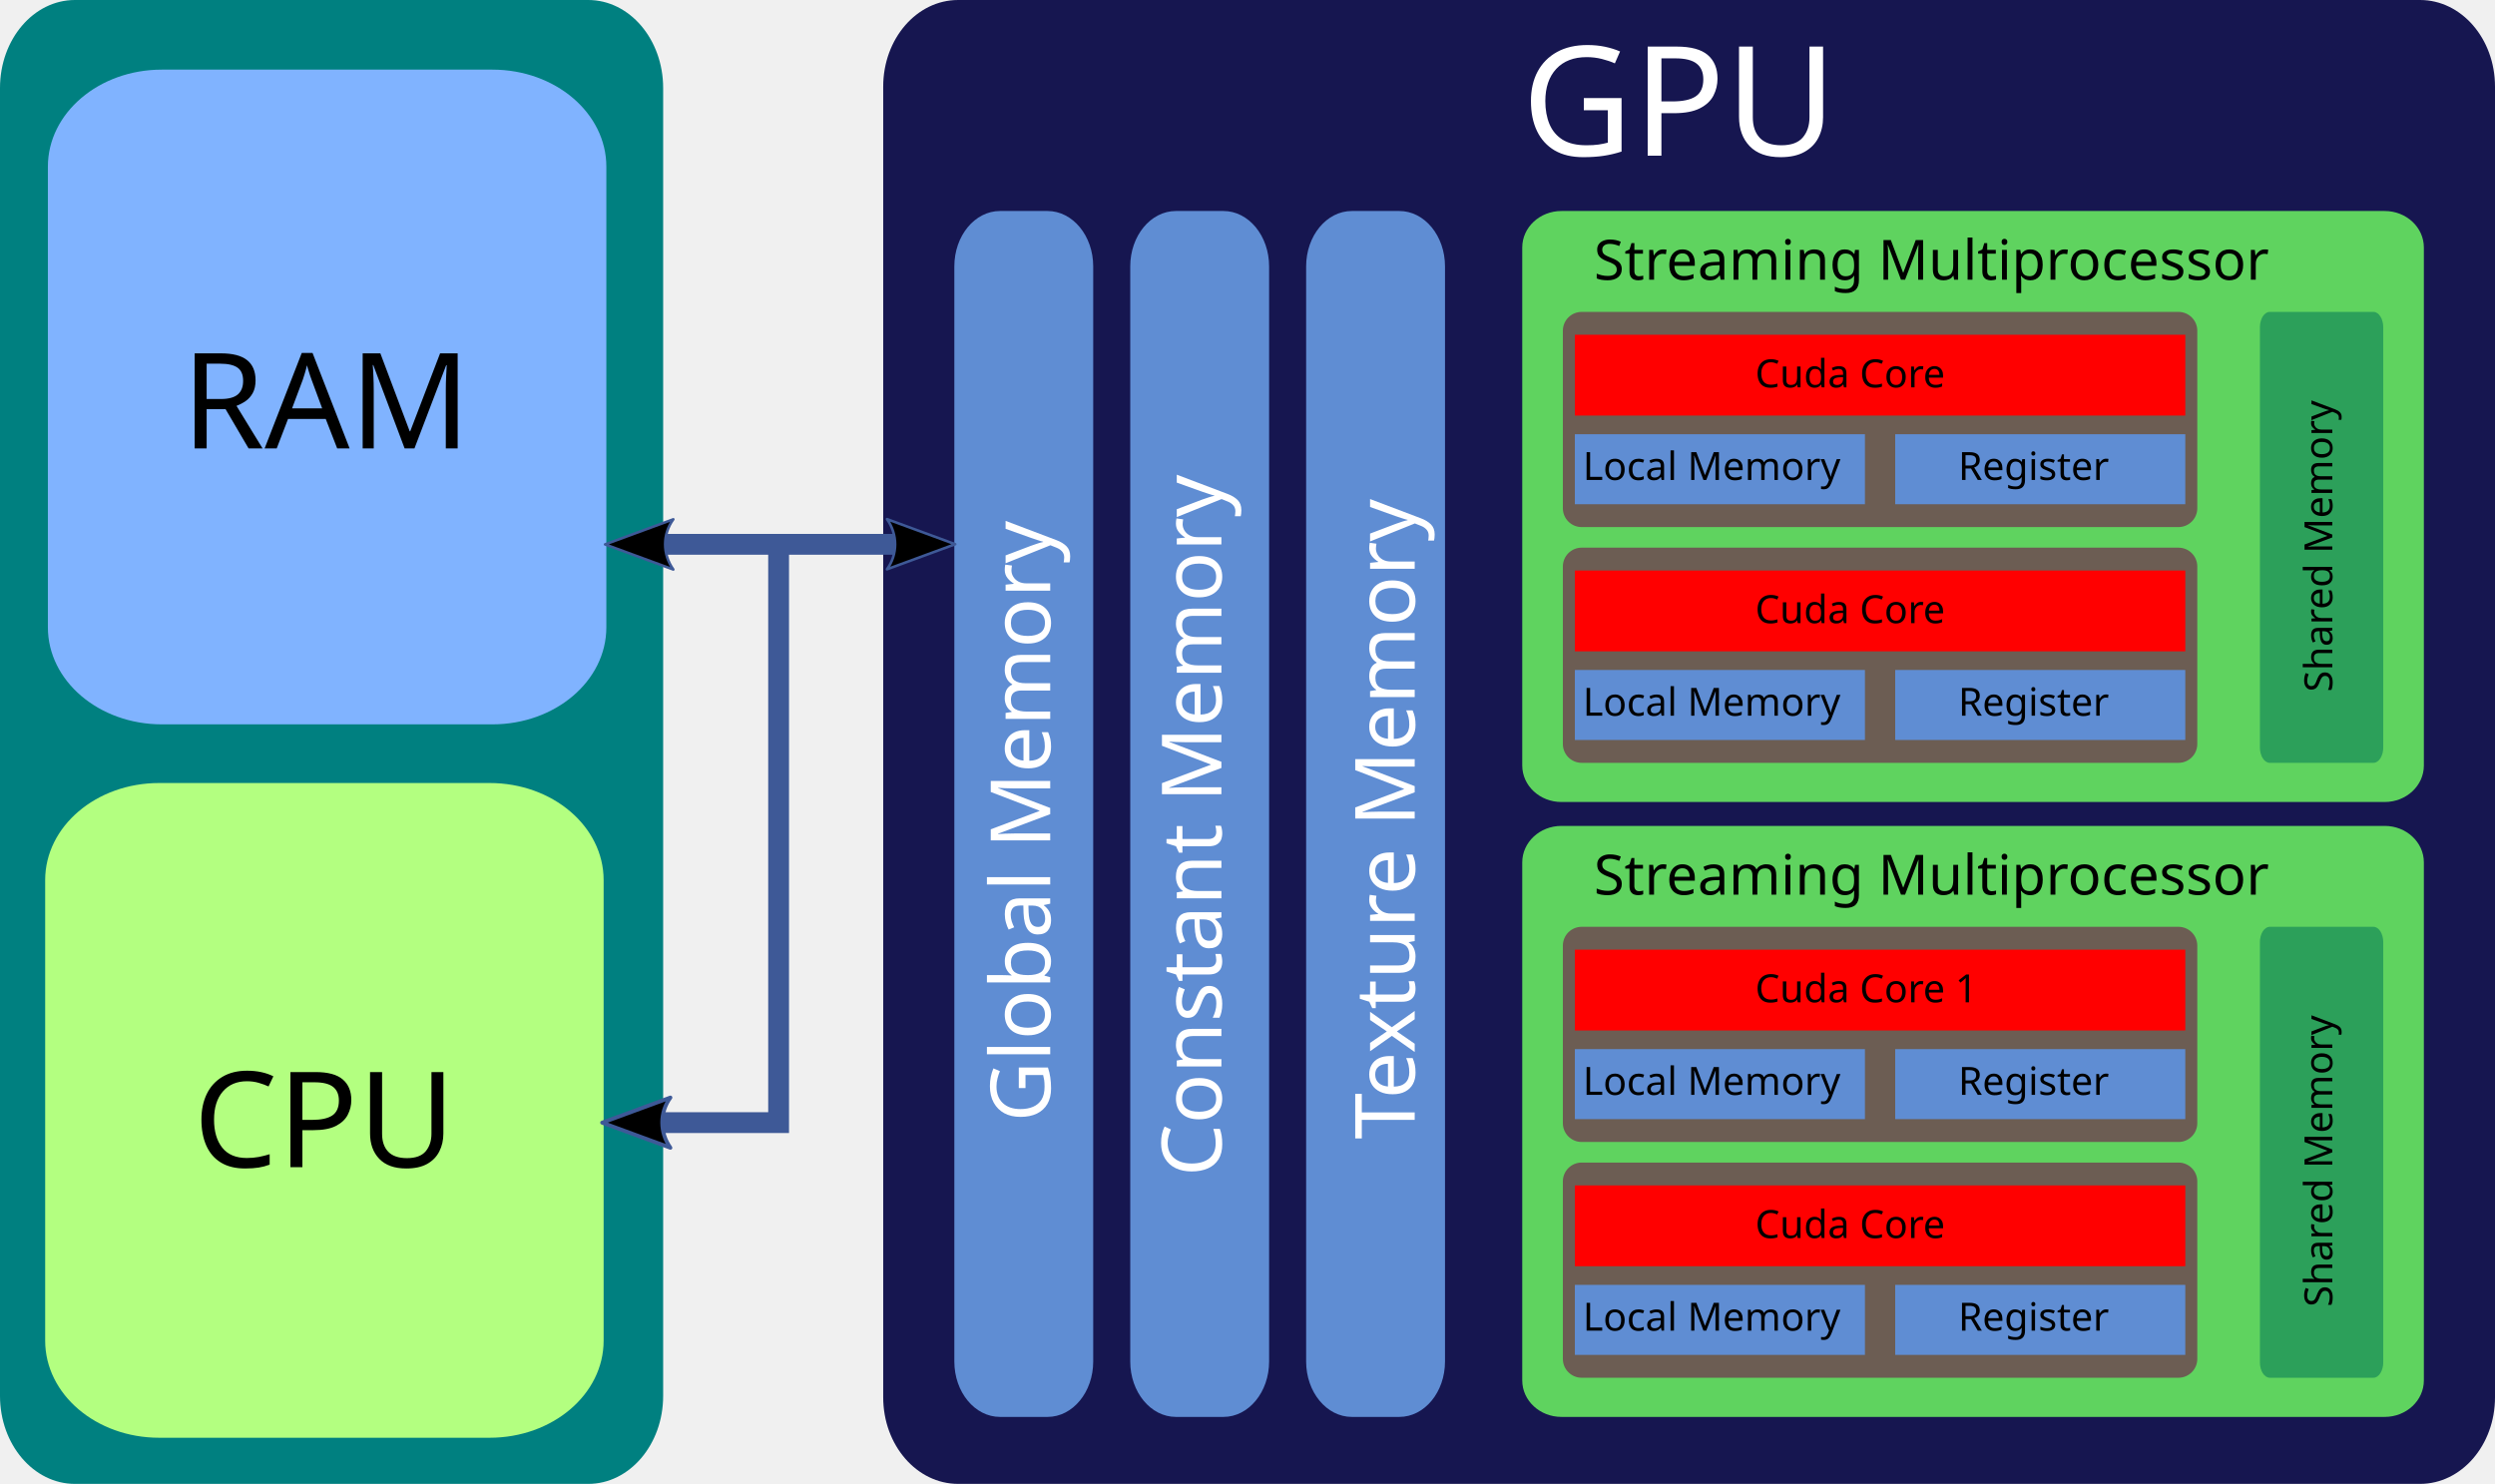
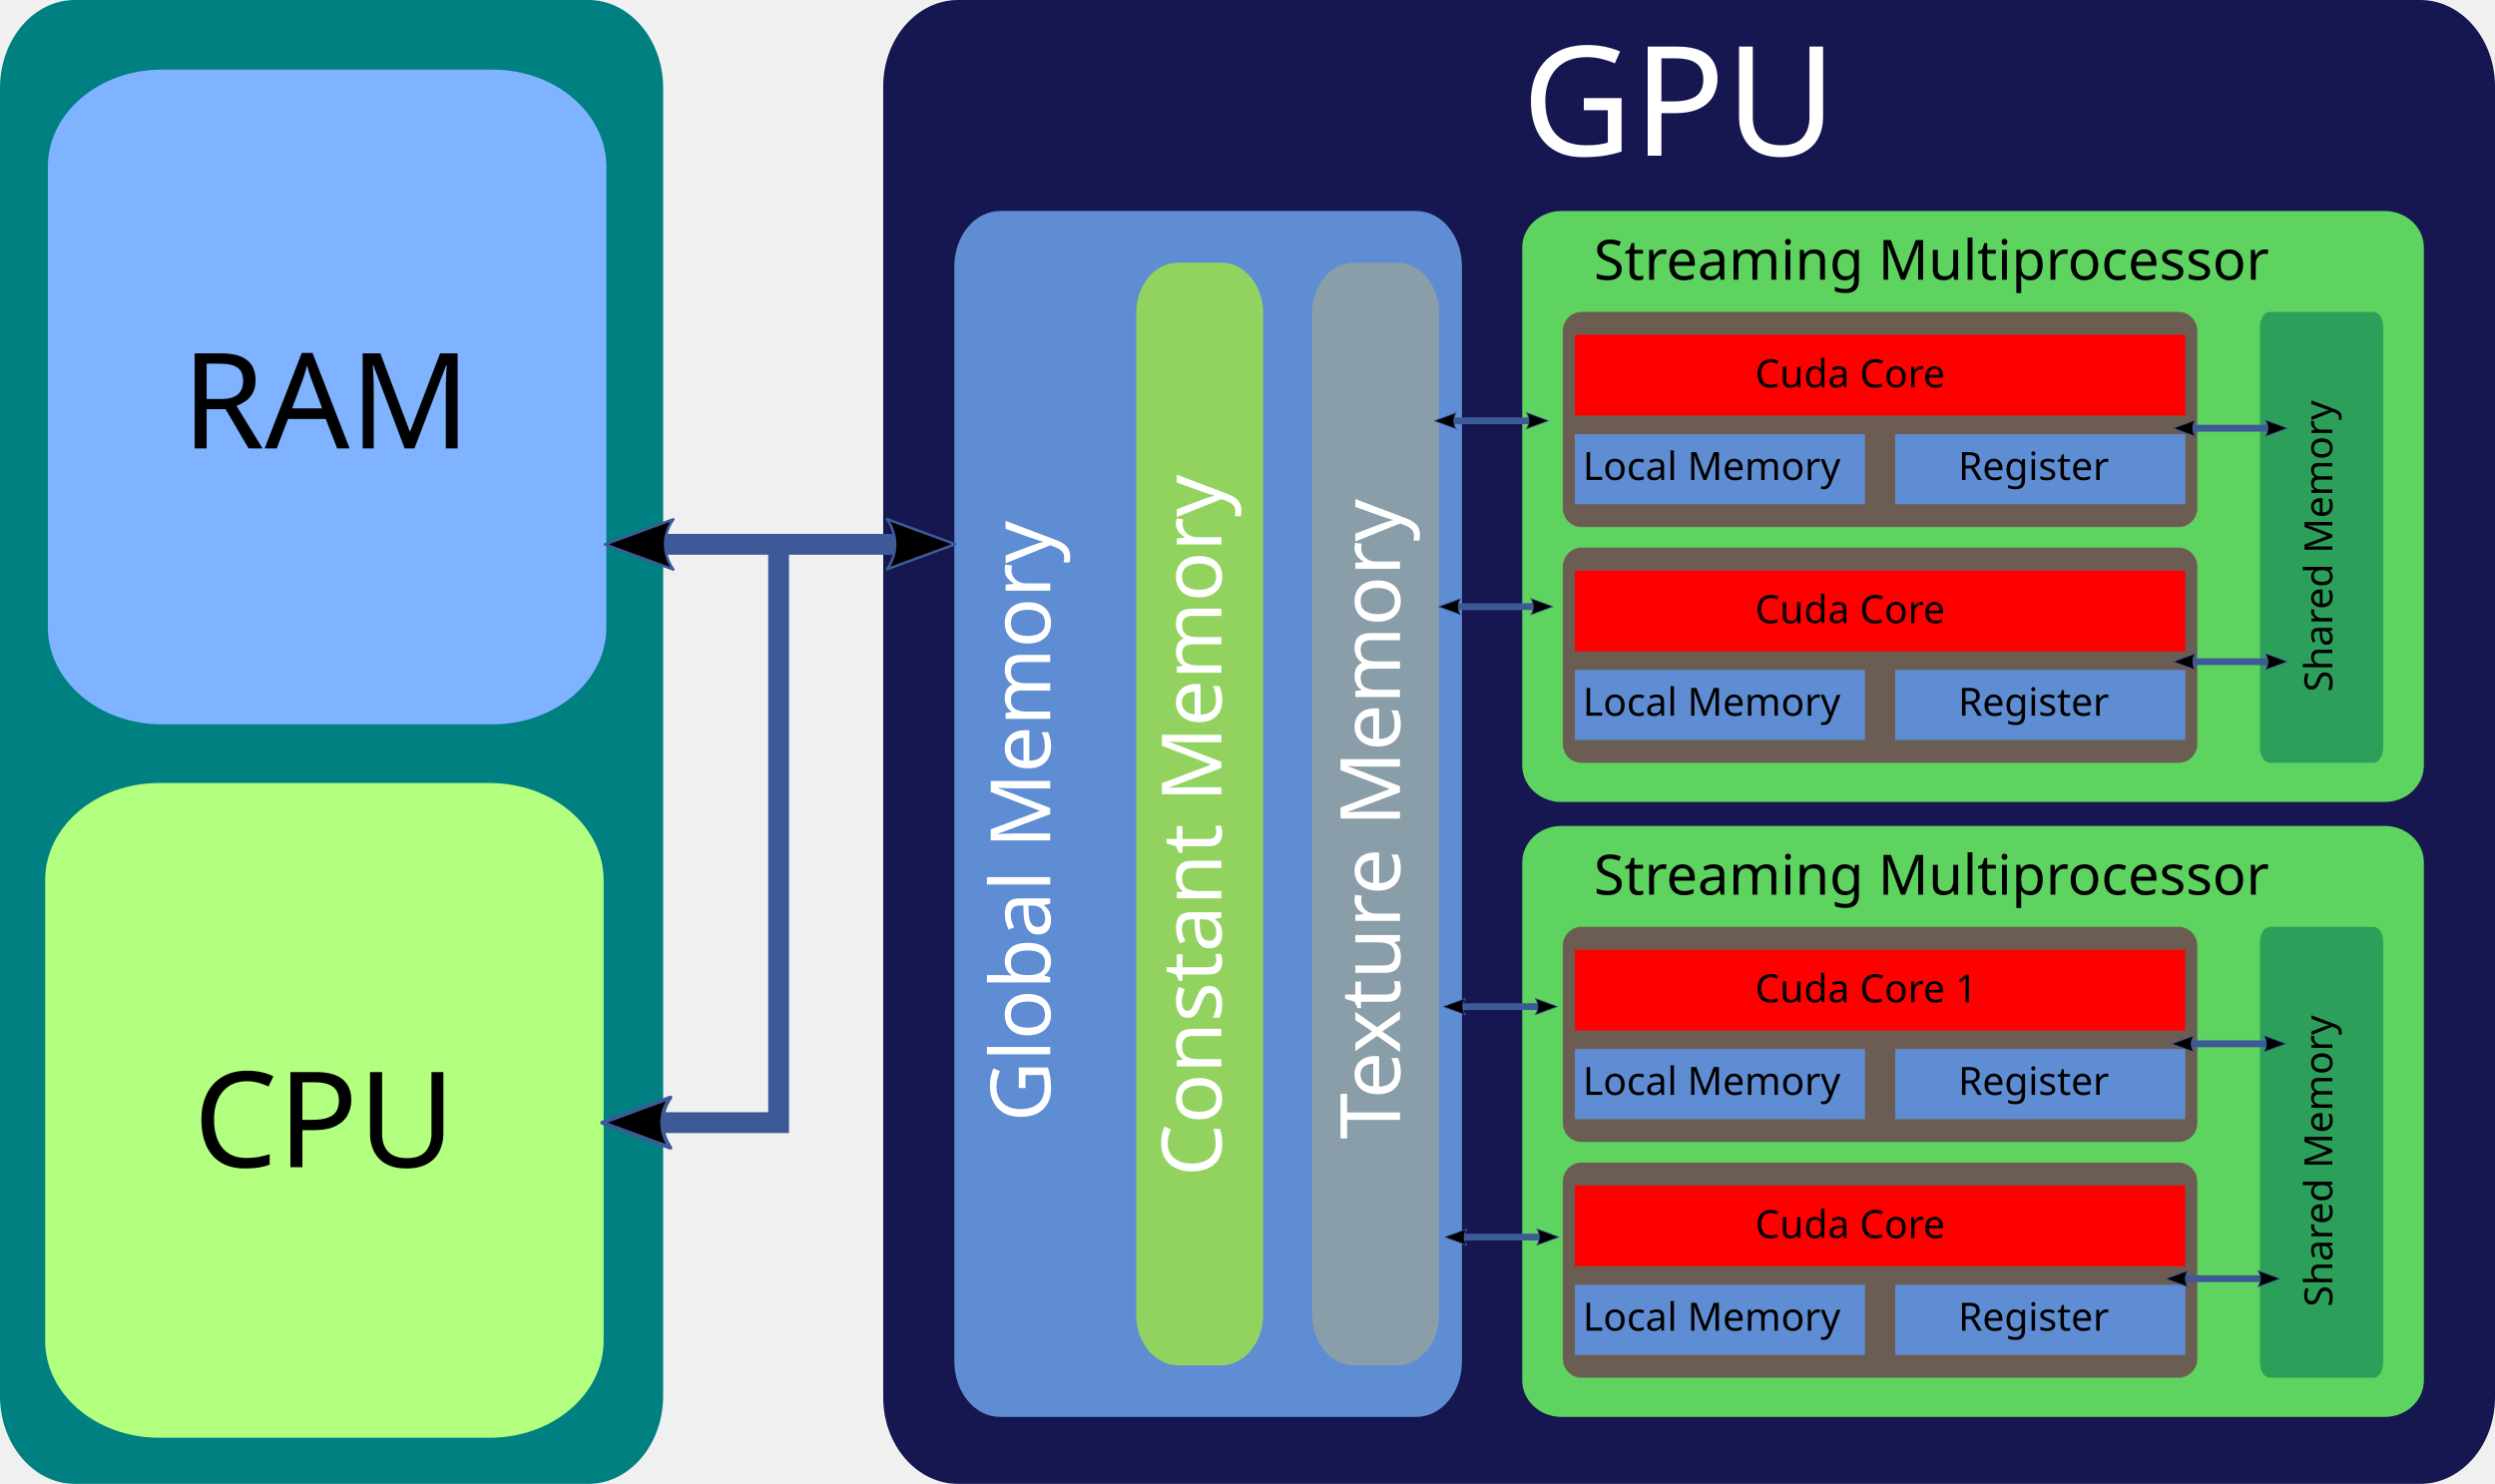
<svg xmlns="http://www.w3.org/2000/svg" width="599.286" height="356.429" id="svg2" version="1.1">
  <defs id="defs4">
    <marker orient="auto" refY="0" refX="0" id="Arrow2Sstart" style="overflow:visible">
      <path id="path3935" style="fill-rule:evenodd;stroke-width:0.625;stroke-linejoin:round" d="M 8.719,4.034 -2.207,0.016 8.719,-4.002 c -1.745,2.372 -1.735,5.617 -6e-7,8.035 z" transform="matrix(0.3,0,0,0.3,-0.69,0)" />
    </marker>
    <marker orient="auto" refY="0" refX="0" id="Arrow2Send" style="overflow:visible">
      <path id="path3938" style="fill-rule:evenodd;stroke-width:0.625;stroke-linejoin:round" d="M 8.719,4.034 -2.207,0.016 8.719,-4.002 c -1.745,2.372 -1.735,5.617 -6e-7,8.035 z" transform="matrix(-0.3,0,0,-0.3,0.69,0)" />
    </marker>
    <marker orient="auto" refY="0" refX="0" id="Arrow1Lend" style="overflow:visible">
      <path id="path3908" d="M 0,0 5,-5 -12.5,0 5,5 0,0 z" style="fill-rule:evenodd;stroke:#000000;stroke-width:1pt" transform="matrix(-0.8,0,0,-0.8,-10,0)" />
    </marker>
  </defs>
  <g id="layer2" transform="translate(-97.85715,-512.005)">
    <text xml:space="preserve" style="font-size:28px;font-style:normal;font-weight:normal;line-height:125%;letter-spacing:0px;word-spacing:0px;fill:#ffffff;fill-opacity:1;stroke:none;font-family:Sans" x="445.714" y="547.362" id="text4523">
      <tspan id="tspan4525" x="445.714" y="547.362" />
    </text>
  </g>
  <g id="layer3" transform="translate(-97.85715,-512.005)" />
  <g id="layer1" transform="translate(-97.85715,-512.005)">
    <g id="g3185" transform="translate(0,-1.071426)">
      <rect ry="20.797" rx="17.997" y="513.076" x="310" height="356.429" width="387.143" id="rect4433" style="fill:#161650;fill-opacity:1;stroke:none" />
      <text id="text4527" y="550.469" x="463.348" style="font-size:36.698px;font-style:normal;font-weight:normal;line-height:125%;letter-spacing:0px;word-spacing:0px;fill:#ffffff;fill-opacity:1;stroke:none;font-family:Sans" xml:space="preserve">
        <tspan y="550.469" x="463.348" id="tspan4529">GPU</tspan>
      </text>
-       <g transform="translate(18.51276,0)" id="g4437">
-         <g id="g3931" transform="matrix(0.5195229,0,0,0.6767215,365.2713,208.6131)" style="fill:#5f8dd3">
-           <rect style="fill:#5f8dd3;fill-opacity:1;stroke:none" id="rect4107" width="64.205" height="428.031" x="53.513" y="524.804" rx="21.118" ry="19.672" />
-           <rect style="fill:#5f8dd3;fill-opacity:1;stroke:none" id="rect4107-7" width="64.205" height="428.031" x="-109.138" y="524.804" rx="21.118" ry="19.672" />
-           <rect style="fill:#5f8dd3;fill-opacity:1;stroke:none" id="rect4107-2" width="64.205" height="428.031" x="-27.812" y="524.804" rx="21.118" ry="19.672" />
-         </g>
-         <g id="g4177" transform="translate(132.8571,13.92858)">
-           <g id="g3891" transform="matrix(0.6675082,0,0,0.6675082,213.5651,201.6941)">
-             <rect ry="13.131" rx="14.096" y="521.546" x="147.65" height="212.669" width="324.439" id="rect3882" style="fill:#5fd35f;fill-opacity:1;stroke:none" />
-             <g transform="translate(12.10692,1.010153)" id="g3846">
-               <g id="g3611" transform="translate(-0.3571429,0.8885946)">
-                 <g id="g3577">
-                   <g id="g3386" transform="translate(4.625649,126.4286)">
-                     <rect ry="6.77" y="429.526" x="145.89" height="77.431" width="228.289" id="rect3313" style="fill:#6c5d53;stroke:none" />
-                     <g transform="translate(5.922635,2.271435)" id="g3315">
-                       <g id="g3226">
-                         <rect y="435.479" x="144.297" height="29.082" width="219.641" id="rect3168" style="fill:#ff0000;stroke:none" />
-                         <g transform="matrix(1.244927,0,0,1.017884,-35.33942,-7.788082)" id="g3200" style="fill:#5f8dd3;stroke:none">
-                           <rect style="fill:#5f8dd3;stroke:none" id="rect3170" width="83.843" height="24.749" x="144.286" y="470.641" />
-                           <rect style="fill:#5f8dd3;stroke:none" id="rect3170-1" width="83.843" height="24.749" x="236.881" y="470.641" />
-                         </g>
-                         <text id="text3210" y="454.416" x="209.175" style="font-size:14px;font-style:normal;font-weight:normal;line-height:125%;letter-spacing:0px;word-spacing:0px;fill:#000000;fill-opacity:1;stroke:none;font-family:Sans" xml:space="preserve">
-                           <tspan y="454.416" x="209.175" id="tspan3212">Cuda Core </tspan>
-                         </text>
-                         <text id="text3214" y="487.727" x="147.147" style="font-size:14px;font-style:normal;font-weight:normal;line-height:125%;letter-spacing:0px;word-spacing:0px;fill:#000000;fill-opacity:1;stroke:none;font-family:Sans" xml:space="preserve">
-                           <tspan y="487.727" x="147.147" id="tspan3216">Local Memory</tspan>
-                         </text>
-                         <text id="text3218" y="487.727" x="282.235" style="font-size:14px;font-style:normal;font-weight:normal;line-height:125%;letter-spacing:0px;word-spacing:0px;fill:#000000;fill-opacity:1;stroke:none;font-family:Sans" xml:space="preserve">
-                           <tspan y="487.727" x="282.235" id="tspan3220">Register</tspan>
-                         </text>
-                       </g>
-                     </g>
-                   </g>
-                   <g transform="translate(4.625649,211.2635)" id="g3386-7">
-                     <rect ry="6.77" y="429.526" x="145.89" height="77.431" width="228.289" id="rect3313-9" style="fill:#6c5d53;stroke:none" />
-                     <g transform="translate(5.922635,2.271435)" id="g3315-9">
-                       <g id="g3226-3">
-                         <rect y="435.479" x="144.297" height="29.082" width="219.641" id="rect3168-8" style="fill:#ff0000;stroke:none" />
-                         <g transform="matrix(1.244927,0,0,1.017884,-35.33942,-7.788082)" id="g3200-0" style="fill:#5f8dd3;stroke:none">
-                           <rect style="fill:#5f8dd3;stroke:none" id="rect3170-5" width="83.843" height="24.749" x="144.286" y="470.641" />
-                           <rect style="fill:#5f8dd3;stroke:none" id="rect3170-1-3" width="83.843" height="24.749" x="236.881" y="470.641" />
-                         </g>
-                         <text id="text3210-9" y="454.416" x="209.175" style="font-size:14px;font-style:normal;font-weight:normal;line-height:125%;letter-spacing:0px;word-spacing:0px;fill:#000000;fill-opacity:1;stroke:none;font-family:Sans" xml:space="preserve">
-                           <tspan y="454.416" x="209.175" id="tspan3212-0">Cuda Core </tspan>
-                         </text>
-                         <text id="text3214-7" y="487.727" x="147.147" style="font-size:14px;font-style:normal;font-weight:normal;line-height:125%;letter-spacing:0px;word-spacing:0px;fill:#000000;fill-opacity:1;stroke:none;font-family:Sans" xml:space="preserve">
-                           <tspan y="487.727" x="147.147" id="tspan3216-6">Local Memory</tspan>
-                         </text>
-                         <text id="text3218-6" y="487.727" x="282.235" style="font-size:14px;font-style:normal;font-weight:normal;line-height:125%;letter-spacing:0px;word-spacing:0px;fill:#000000;fill-opacity:1;stroke:none;font-family:Sans" xml:space="preserve">
-                           <tspan y="487.727" x="282.235" id="tspan3220-2">Register</tspan>
-                         </text>
-                       </g>
+       <rect style="fill:#5f8dd3;fill-opacity:1;stroke:none" id="rect4107-7" width="121.927" height="289.658" x="327.084" y="563.759" rx="10.971" ry="13.312" />
+       <rect style="fill:#92d35f;fill-opacity:1;stroke:none" id="rect4107-2" width="30.499" height="264.847" x="370.763" y="576.165" rx="10.031" ry="12.172" />
+       <g transform="translate(151.3699,13.92858)" id="g4177">
+         <g transform="matrix(0.6675082,0,0,0.6675082,213.5651,201.6941)" id="g3891">
+           <rect style="fill:#5fd35f;fill-opacity:1;stroke:none" id="rect3882" width="324.439" height="212.669" x="147.65" y="521.546" rx="14.096" ry="13.131" />
+           <g id="g3846" transform="translate(12.10692,1.010153)">
+             <g transform="translate(-0.3571429,0.8885946)" id="g3611">
+               <g id="g3577">
+                 <g transform="translate(4.625649,126.4286)" id="g3386">
+                   <rect style="fill:#6c5d53;stroke:none" id="rect3313" width="228.289" height="77.431" x="145.89" y="429.526" ry="6.77" />
+                   <g id="g3315" transform="translate(5.922635,2.271435)">
+                     <g id="g3226">
+                       <rect style="fill:#ff0000;stroke:none" id="rect3168" width="219.641" height="29.082" x="144.297" y="435.479" />
+                       <g style="fill:#5f8dd3;stroke:none" id="g3200" transform="matrix(1.244927,0,0,1.017884,-35.33942,-7.788082)">
+                         <rect y="470.641" x="144.286" height="24.749" width="83.843" id="rect3170" style="fill:#5f8dd3;stroke:none" />
+                         <rect y="470.641" x="236.881" height="24.749" width="83.843" id="rect3170-1" style="fill:#5f8dd3;stroke:none" />
+                       </g>
+                       <text xml:space="preserve" style="font-size:14px;font-style:normal;font-weight:normal;line-height:125%;letter-spacing:0px;word-spacing:0px;fill:#000000;fill-opacity:1;stroke:none;font-family:Sans" x="209.175" y="454.416" id="text3210">
+                         <tspan id="tspan3212" x="209.175" y="454.416">Cuda Core </tspan>
+                       </text>
+                       <text xml:space="preserve" style="font-size:14px;font-style:normal;font-weight:normal;line-height:125%;letter-spacing:0px;word-spacing:0px;fill:#000000;fill-opacity:1;stroke:none;font-family:Sans" x="147.147" y="487.727" id="text3214">
+                         <tspan id="tspan3216" x="147.147" y="487.727">Local Memory</tspan>
+                       </text>
+                       <text xml:space="preserve" style="font-size:14px;font-style:normal;font-weight:normal;line-height:125%;letter-spacing:0px;word-spacing:0px;fill:#000000;fill-opacity:1;stroke:none;font-family:Sans" x="282.235" y="487.727" id="text3218">
+                         <tspan id="tspan3220" x="282.235" y="487.727">Register</tspan>
+                       </text>
+                     </g>
+                   </g>
+                 </g>
+                 <g id="g3386-7" transform="translate(4.625649,211.2635)">
+                   <rect style="fill:#6c5d53;stroke:none" id="rect3313-9" width="228.289" height="77.431" x="145.89" y="429.526" ry="6.77" />
+                   <g id="g3315-9" transform="translate(5.922635,2.271435)">
+                     <g id="g3226-3">
+                       <rect style="fill:#ff0000;stroke:none" id="rect3168-8" width="219.641" height="29.082" x="144.297" y="435.479" />
+                       <g style="fill:#5f8dd3;stroke:none" id="g3200-0" transform="matrix(1.244927,0,0,1.017884,-35.33942,-7.788082)">
+                         <rect y="470.641" x="144.286" height="24.749" width="83.843" id="rect3170-5" style="fill:#5f8dd3;stroke:none" />
+                         <rect y="470.641" x="236.881" height="24.749" width="83.843" id="rect3170-1-3" style="fill:#5f8dd3;stroke:none" />
+                       </g>
+                       <text xml:space="preserve" style="font-size:14px;font-style:normal;font-weight:normal;line-height:125%;letter-spacing:0px;word-spacing:0px;fill:#000000;fill-opacity:1;stroke:none;font-family:Sans" x="209.175" y="454.416" id="text3210-9">
+                         <tspan id="tspan3212-0" x="209.175" y="454.416">Cuda Core </tspan>
+                       </text>
+                       <text xml:space="preserve" style="font-size:14px;font-style:normal;font-weight:normal;line-height:125%;letter-spacing:0px;word-spacing:0px;fill:#000000;fill-opacity:1;stroke:none;font-family:Sans" x="147.147" y="487.727" id="text3214-7">
+                         <tspan id="tspan3216-6" x="147.147" y="487.727">Local Memory</tspan>
+                       </text>
+                       <text xml:space="preserve" style="font-size:14px;font-style:normal;font-weight:normal;line-height:125%;letter-spacing:0px;word-spacing:0px;fill:#000000;fill-opacity:1;stroke:none;font-family:Sans" x="282.235" y="487.727" id="text3218-6">
+                         <tspan id="tspan3220-2" x="282.235" y="487.727">Register</tspan>
+                       </text>
                    </g>
                  </g>
                </g>
              </g>
-               <g id="g3841" transform="translate(0,-0.2678528)">
-                 <rect rx="3.536" ry="5.562" y="557.111" x="400.983" height="162.266" width="44.385" id="rect3642" style="fill:#2ca05a;fill-opacity:1;stroke:none" />
-                 <text transform="matrix(0,-1,1,0,0,0)" id="text3762" y="427.038" x="-693.868" style="font-size:14px;font-style:normal;font-weight:normal;line-height:125%;letter-spacing:0px;word-spacing:0px;fill:#000000;fill-opacity:1;stroke:none;font-family:Sans" xml:space="preserve">
-                   <tspan y="427.038" x="-693.868" id="tspan3764">Shared Memory</tspan>
+             </g>
+             <g transform="translate(0,-0.2678528)" id="g3841">
+               <rect style="fill:#2ca05a;fill-opacity:1;stroke:none" id="rect3642" width="44.385" height="162.266" x="400.983" y="557.111" ry="5.562" rx="3.536" />
+               <text xml:space="preserve" style="font-size:14px;font-style:normal;font-weight:normal;line-height:125%;letter-spacing:0px;word-spacing:0px;fill:#000000;fill-opacity:1;stroke:none;font-family:Sans" x="-693.868" y="427.038" id="text3762" transform="matrix(0,-1,1,0,0,0)">
+                 <tspan id="tspan3764" x="-693.868" y="427.038">Shared Memory</tspan>
+               </text>
+             </g>
+           </g>
+         </g>
+         <text id="text3886" y="566.338" x="329.323" style="font-size:13.35px;font-style:normal;font-weight:normal;line-height:125%;letter-spacing:0px;word-spacing:0px;fill:#000000;fill-opacity:1;stroke:none;font-family:Sans" xml:space="preserve">
+           <tspan y="566.338" x="329.323" id="tspan3888">Streaming Multiprocessor</tspan>
+         </text>
+         <g id="g3931-0" transform="matrix(0.6675082,0,0,0.6675082,213.5651,349.3937)">
+           <g id="g3891-1">
+             <rect style="fill:#5fd35f;fill-opacity:1;stroke:none" id="rect3882-0" width="324.439" height="212.669" x="147.65" y="521.546" rx="14.096" ry="13.131" />
+             <g id="g3846-0" transform="translate(12.10692,1.010153)">
+               <g transform="translate(-0.3571429,0.8885946)" id="g3611-8">
+                 <g id="g3577-6">
+                   <g transform="translate(4.625649,126.4286)" id="g3386-2">
+                     <rect style="fill:#6c5d53;stroke:none" id="rect3313-0" width="228.289" height="77.431" x="145.89" y="429.526" ry="6.77" />
+                     <g id="g3315-3" transform="translate(5.922635,2.271435)">
+                       <g id="g3226-8">
+                         <rect style="fill:#ff0000;stroke:none" id="rect3168-9" width="219.641" height="29.082" x="144.297" y="435.479" />
+                         <g style="fill:#5f8dd3;stroke:none" id="g3200-5" transform="matrix(1.244927,0,0,1.017884,-35.33942,-7.788082)">
+                           <rect y="470.641" x="144.286" height="24.749" width="83.843" id="rect3170-2" style="fill:#5f8dd3;stroke:none" />
+                           <rect y="470.641" x="236.881" height="24.749" width="83.843" id="rect3170-1-9" style="fill:#5f8dd3;stroke:none" />
+                         </g>
+                         <text xml:space="preserve" style="font-size:14px;font-style:normal;font-weight:normal;line-height:125%;letter-spacing:0px;word-spacing:0px;fill:#000000;fill-opacity:1;stroke:none;font-family:Sans" x="209.175" y="454.416" id="text3210-08">
+                           <tspan id="tspan3212-1" x="209.175" y="454.416">Cuda Core 1</tspan>
+                         </text>
+                         <text xml:space="preserve" style="font-size:14px;font-style:normal;font-weight:normal;line-height:125%;letter-spacing:0px;word-spacing:0px;fill:#000000;fill-opacity:1;stroke:none;font-family:Sans" x="147.147" y="487.727" id="text3214-77">
+                           <tspan id="tspan3216-65" x="147.147" y="487.727">Local Memory</tspan>
+                         </text>
+                         <text xml:space="preserve" style="font-size:14px;font-style:normal;font-weight:normal;line-height:125%;letter-spacing:0px;word-spacing:0px;fill:#000000;fill-opacity:1;stroke:none;font-family:Sans" x="282.235" y="487.727" id="text3218-0">
+                           <tspan id="tspan3220-9" x="282.235" y="487.727">Register</tspan>
+                         </text>
+                       </g>
+                     </g>
+                   </g>
+                   <g id="g3386-7-0" transform="translate(4.625649,211.2635)">
+                     <rect style="fill:#6c5d53;stroke:none" id="rect3313-9-7" width="228.289" height="77.431" x="145.89" y="429.526" ry="6.77" />
+                     <g id="g3315-9-3" transform="translate(5.922635,2.271435)">
+                       <g id="g3226-3-4">
+                         <rect style="fill:#ff0000;stroke:none" id="rect3168-8-8" width="219.641" height="29.082" x="144.297" y="435.479" />
+                         <g style="fill:#5f8dd3;stroke:none" id="g3200-0-4" transform="matrix(1.244927,0,0,1.017884,-35.33942,-7.788082)">
+                           <rect y="470.641" x="144.286" height="24.749" width="83.843" id="rect3170-5-2" style="fill:#5f8dd3;stroke:none" />
+                           <rect y="470.641" x="236.881" height="24.749" width="83.843" id="rect3170-1-3-8" style="fill:#5f8dd3;stroke:none" />
+                         </g>
+                         <text xml:space="preserve" style="font-size:14px;font-style:normal;font-weight:normal;line-height:125%;letter-spacing:0px;word-spacing:0px;fill:#000000;fill-opacity:1;stroke:none;font-family:Sans" x="209.175" y="454.416" id="text3210-9-5">
+                           <tspan id="tspan3212-0-6" x="209.175" y="454.416">Cuda Core</tspan>
+                         </text>
+                         <text xml:space="preserve" style="font-size:14px;font-style:normal;font-weight:normal;line-height:125%;letter-spacing:0px;word-spacing:0px;fill:#000000;fill-opacity:1;stroke:none;font-family:Sans" x="147.147" y="487.727" id="text3214-7-1">
+                           <tspan id="tspan3216-6-7" x="147.147" y="487.727">Local Memory</tspan>
+                         </text>
+                         <text xml:space="preserve" style="font-size:14px;font-style:normal;font-weight:normal;line-height:125%;letter-spacing:0px;word-spacing:0px;fill:#000000;fill-opacity:1;stroke:none;font-family:Sans" x="282.235" y="487.727" id="text3218-6-6">
+                           <tspan id="tspan3220-2-7" x="282.235" y="487.727">Register</tspan>
+                         </text>
+                       </g>
+                     </g>
+                   </g>
+                 </g>
+               </g>
+               <g transform="translate(0,-0.2678528)" id="g3841-9">
+                 <rect style="fill:#2ca05a;fill-opacity:1;stroke:none" id="rect3642-7" width="44.385" height="162.266" x="400.983" y="557.111" ry="5.562" rx="3.536" />
+                 <text xml:space="preserve" style="font-size:14px;font-style:normal;font-weight:normal;line-height:125%;letter-spacing:0px;word-spacing:0px;fill:#000000;fill-opacity:1;stroke:none;font-family:Sans" x="-693.868" y="427.038" id="text3762-0" transform="matrix(0,-1,1,0,0,0)">
+                   <tspan id="tspan3764-9" x="-693.868" y="427.038">Shared Memory</tspan>
                </text>
              </g>
            </g>
          </g>
-           <text xml:space="preserve" style="font-size:13.35px;font-style:normal;font-weight:normal;line-height:125%;letter-spacing:0px;word-spacing:0px;fill:#000000;fill-opacity:1;stroke:none;font-family:Sans" x="329.323" y="566.338" id="text3886">
-             <tspan id="tspan3888" x="329.323" y="566.338">Streaming Multiprocessor</tspan>
+           <text id="text3886-8" y="546.276" x="173.419" style="font-size:20px;font-style:normal;font-weight:normal;line-height:125%;letter-spacing:0px;word-spacing:0px;fill:#000000;fill-opacity:1;stroke:none;font-family:Sans" xml:space="preserve">
+             <tspan y="546.276" x="173.419" id="tspan3888-5">Streaming Multiprocessor</tspan>
          </text>
-           <g transform="matrix(0.6675082,0,0,0.6675082,213.5651,349.3937)" id="g3931-0">
-             <g id="g3891-1">
-               <rect ry="13.131" rx="14.096" y="521.546" x="147.65" height="212.669" width="324.439" id="rect3882-0" style="fill:#5fd35f;fill-opacity:1;stroke:none" />
-               <g transform="translate(12.10692,1.010153)" id="g3846-0">
-                 <g id="g3611-8" transform="translate(-0.3571429,0.8885946)">
-                   <g id="g3577-6">
-                     <g id="g3386-2" transform="translate(4.625649,126.4286)">
-                       <rect ry="6.77" y="429.526" x="145.89" height="77.431" width="228.289" id="rect3313-0" style="fill:#6c5d53;stroke:none" />
-                       <g transform="translate(5.922635,2.271435)" id="g3315-3">
-                         <g id="g3226-8">
-                           <rect y="435.479" x="144.297" height="29.082" width="219.641" id="rect3168-9" style="fill:#ff0000;stroke:none" />
-                           <g transform="matrix(1.244927,0,0,1.017884,-35.33942,-7.788082)" id="g3200-5" style="fill:#5f8dd3;stroke:none">
-                             <rect style="fill:#5f8dd3;stroke:none" id="rect3170-2" width="83.843" height="24.749" x="144.286" y="470.641" />
-                             <rect style="fill:#5f8dd3;stroke:none" id="rect3170-1-9" width="83.843" height="24.749" x="236.881" y="470.641" />
-                           </g>
-                           <text id="text3210-08" y="454.416" x="209.175" style="font-size:14px;font-style:normal;font-weight:normal;line-height:125%;letter-spacing:0px;word-spacing:0px;fill:#000000;fill-opacity:1;stroke:none;font-family:Sans" xml:space="preserve">
-                             <tspan y="454.416" x="209.175" id="tspan3212-1">Cuda Core 1</tspan>
-                           </text>
-                           <text id="text3214-77" y="487.727" x="147.147" style="font-size:14px;font-style:normal;font-weight:normal;line-height:125%;letter-spacing:0px;word-spacing:0px;fill:#000000;fill-opacity:1;stroke:none;font-family:Sans" xml:space="preserve">
-                             <tspan y="487.727" x="147.147" id="tspan3216-65">Local Memory</tspan>
-                           </text>
-                           <text id="text3218-0" y="487.727" x="282.235" style="font-size:14px;font-style:normal;font-weight:normal;line-height:125%;letter-spacing:0px;word-spacing:0px;fill:#000000;fill-opacity:1;stroke:none;font-family:Sans" xml:space="preserve">
-                             <tspan y="487.727" x="282.235" id="tspan3220-9">Register</tspan>
-                           </text>
-                         </g>
-                       </g>
-                     </g>
-                     <g transform="translate(4.625649,211.2635)" id="g3386-7-0">
-                       <rect ry="6.77" y="429.526" x="145.89" height="77.431" width="228.289" id="rect3313-9-7" style="fill:#6c5d53;stroke:none" />
-                       <g transform="translate(5.922635,2.271435)" id="g3315-9-3">
-                         <g id="g3226-3-4">
-                           <rect y="435.479" x="144.297" height="29.082" width="219.641" id="rect3168-8-8" style="fill:#ff0000;stroke:none" />
-                           <g transform="matrix(1.244927,0,0,1.017884,-35.33942,-7.788082)" id="g3200-0-4" style="fill:#5f8dd3;stroke:none">
-                             <rect style="fill:#5f8dd3;stroke:none" id="rect3170-5-2" width="83.843" height="24.749" x="144.286" y="470.641" />
-                             <rect style="fill:#5f8dd3;stroke:none" id="rect3170-1-3-8" width="83.843" height="24.749" x="236.881" y="470.641" />
-                           </g>
-                           <text id="text3210-9-5" y="454.416" x="209.175" style="font-size:14px;font-style:normal;font-weight:normal;line-height:125%;letter-spacing:0px;word-spacing:0px;fill:#000000;fill-opacity:1;stroke:none;font-family:Sans" xml:space="preserve">
-                             <tspan y="454.416" x="209.175" id="tspan3212-0-6">Cuda Core</tspan>
-                           </text>
-                           <text id="text3214-7-1" y="487.727" x="147.147" style="font-size:14px;font-style:normal;font-weight:normal;line-height:125%;letter-spacing:0px;word-spacing:0px;fill:#000000;fill-opacity:1;stroke:none;font-family:Sans" xml:space="preserve">
-                             <tspan y="487.727" x="147.147" id="tspan3216-6-7">Local Memory</tspan>
-                           </text>
-                           <text id="text3218-6-6" y="487.727" x="282.235" style="font-size:14px;font-style:normal;font-weight:normal;line-height:125%;letter-spacing:0px;word-spacing:0px;fill:#000000;fill-opacity:1;stroke:none;font-family:Sans" xml:space="preserve">
-                             <tspan y="487.727" x="282.235" id="tspan3220-2-7">Register</tspan>
-                           </text>
-                         </g>
-                       </g>
-                     </g>
-                   </g>
-                 </g>
-                 <g id="g3841-9" transform="translate(0,-0.2678528)">
-                   <rect rx="3.536" ry="5.562" y="557.111" x="400.983" height="162.266" width="44.385" id="rect3642-7" style="fill:#2ca05a;fill-opacity:1;stroke:none" />
-                   <text transform="matrix(0,-1,1,0,0,0)" id="text3762-0" y="427.038" x="-693.868" style="font-size:14px;font-style:normal;font-weight:normal;line-height:125%;letter-spacing:0px;word-spacing:0px;fill:#000000;fill-opacity:1;stroke:none;font-family:Sans" xml:space="preserve">
-                     <tspan y="427.038" x="-693.868" id="tspan3764-9">Shared Memory</tspan>
-                   </text>
-                 </g>
-               </g>
-             </g>
-             <text xml:space="preserve" style="font-size:20px;font-style:normal;font-weight:normal;line-height:125%;letter-spacing:0px;word-spacing:0px;fill:#000000;fill-opacity:1;stroke:none;font-family:Sans" x="173.419" y="546.276" id="text3886-8">
-               <tspan id="tspan3888-5" x="173.419" y="546.276">Streaming Multiprocessor</tspan>
-             </text>
-           </g>
        </g>
      </g>
      <text transform="matrix(0,-1,1,0,0,0)" id="text3111" y="350.114" x="-782.57" style="font-size:20px;font-style:normal;font-weight:normal;line-height:125%;letter-spacing:0px;word-spacing:0px;fill:#ffffff;fill-opacity:1;stroke:none;font-family:Sans" xml:space="preserve">
        <tspan y="350.114" x="-782.57" id="tspan3113">Global Memory</tspan>
      </text>
      <text transform="matrix(0,-1,1,0,0,0)" id="text3111-4" y="391.232" x="-795.676" style="font-size:20px;font-style:normal;font-weight:normal;line-height:125%;letter-spacing:0px;word-spacing:0px;fill:#ffffff;fill-opacity:1;stroke:none;font-family:Sans" xml:space="preserve">
        <tspan y="391.232" x="-795.676" id="tspan3113-9">Constant Memory</tspan>
      </text>
-       <text transform="matrix(0,-1,1,0,0,0)" id="text3111-45" y="437.66" x="-786.725" style="font-size:20px;font-style:normal;font-weight:normal;line-height:125%;letter-spacing:0px;word-spacing:0px;fill:#ffffff;fill-opacity:1;stroke:none;font-family:Sans" xml:space="preserve">
-         <tspan y="437.66" x="-786.725" id="tspan3113-7">Texture Memory</tspan>
-       </text>
+       <g id="g3982">
+         <g id="g3979">
+           <rect style="fill:#899ea9;fill-opacity:1;stroke:none" id="rect4107" width="30.499" height="264.847" x="413.014" y="576.165" rx="10.031" ry="12.172" />
+         </g>
+         <text xml:space="preserve" style="font-size:20px;font-style:normal;font-weight:normal;line-height:125%;letter-spacing:0px;word-spacing:0px;fill:#ffffff;fill-opacity:1;stroke:none;font-family:Sans" x="-786.725" y="434.125" id="text3111-45" transform="matrix(0,-1,1,0,0,0)">
+           <tspan id="tspan3113-7" x="-786.725" y="434.125">Texture Memory</tspan>
+         </text>
+       </g>
    </g>
    <flowRoot xml:space="preserve" id="flowRoot3149" style="font-size:20px;font-style:normal;font-weight:normal;line-height:125%;letter-spacing:0px;word-spacing:0px;fill:#000000;fill-opacity:1;stroke:none;font-family:Sans">
      <flowRegion id="flowRegion3151">
        <rect id="rect3153" width="229.286" height="202.143" x="200" y="609.505" />
      </flowRegion>
      <flowPara id="flowPara3155" />
    </flowRoot>
    <rect style="fill:#008080;fill-opacity:1;stroke:none" id="rect3163" width="159.286" height="356.429" x="97.857" y="512.005" rx="17.997" ry="21.136" />
    <rect style="fill:#b3ff80;fill-opacity:1;stroke:none" id="rect3285" width="157.266" height="134.139" x="-857.35" y="108.707" rx="23.308" ry="27.374" transform="matrix(0,-1,1,0,0,0)" />
    <rect style="fill:#80b3ff;fill-opacity:1;stroke:none" id="rect3285-3" width="157.266" height="134.139" x="-685.995" y="109.359" rx="23.308" ry="27.374" transform="matrix(0,-1,1,0,0,0)" />
    <text xml:space="preserve" style="font-size:32px;font-style:normal;font-weight:normal;line-height:125%;letter-spacing:0px;word-spacing:0px;fill:#000000;fill-opacity:1;stroke:none;font-family:Sans" x="144.286" y="792.362" id="text3305">
      <tspan id="tspan3307" x="144.286" y="792.362">CPU</tspan>
    </text>
    <text xml:space="preserve" style="font-size:32px;font-style:normal;font-weight:normal;line-height:125%;letter-spacing:0px;word-spacing:0px;fill:#000000;fill-opacity:1;stroke:none;font-family:Sans" x="141.509" y="619.725" id="text3305-6">
      <tspan id="tspan3307-4" x="141.509" y="619.725">RAM</tspan>
    </text>
    <g id="g5132">
      <path style="font-size:medium;font-style:normal;font-variant:normal;font-weight:normal;font-stretch:normal;text-indent:0;text-align:start;text-decoration:none;line-height:normal;letter-spacing:normal;word-spacing:normal;text-transform:none;direction:ltr;block-progression:tb;writing-mode:lr-tb;text-anchor:start;baseline-shift:baseline;color:#000000;fill:#3e5997;fill-opacity:1;fill-rule:nonzero;stroke:none;stroke-width:5;marker:none;visibility:visible;display:inline;overflow:visible;enable-background:accumulate;font-family:Sans;-inkscape-font-specification:Sans" d="m 249.969,640.25 0,5 70.562,0 0,-5 -70.562,0 z" id="path5130" />
      <path d="m 259.581,648.796 -16.389,-6.027 16.389,-6.027 c -2.618,3.558 -2.603,8.426 0,12.053 z" style="fill-rule:evenodd;stroke:#3e5997;stroke-width:0.625;stroke-linejoin:round;stroke-opacity:1" id="path5138" />
      <path d="m 310.902,636.695 16.389,6.027 -16.389,6.027 c 2.618,-3.558 2.603,-8.426 0,-12.053 z" style="fill-rule:evenodd;stroke:#3e5997;stroke-width:0.625;stroke-linejoin:round;stroke-opacity:1" id="path5140" />
    </g>
    <g style="stroke:#3e5997;stroke-opacity:1" id="g5109">
      <path id="path4917" d="m 282.375,642.75 0,136.406 -33.125,0 0,5 35.625,0 2.5,0 0,-2.5 0,-138.906 -5,0 z" style="font-size:medium;font-style:normal;font-variant:normal;font-weight:normal;font-stretch:normal;text-indent:0;text-align:start;text-decoration:none;line-height:normal;letter-spacing:normal;word-spacing:normal;text-transform:none;direction:ltr;block-progression:tb;writing-mode:lr-tb;text-anchor:start;baseline-shift:baseline;color:#000000;fill:#3e5997;fill-opacity:1;stroke:none;stroke-width:5;marker:none;visibility:visible;display:inline;overflow:visible;enable-background:accumulate;font-family:Sans;-inkscape-font-specification:Sans" />
      <path id="path5115" style="fill-rule:evenodd;stroke:#3e5997;stroke-width:0.938;stroke-linejoin:round;stroke-opacity:1" d="m 258.883,787.692 -16.389,-6.027 16.389,-6.027 c -2.618,3.558 -2.603,8.426 0,12.053 z" />
    </g>
+     <g transform="matrix(0.3264739,0,0,0.3264739,364.0189,447.8798)" id="g5132-0">
+       <path style="font-size:medium;font-style:normal;font-variant:normal;font-weight:normal;font-stretch:normal;text-indent:0;text-align:start;text-decoration:none;line-height:normal;letter-spacing:normal;word-spacing:normal;text-transform:none;direction:ltr;block-progression:tb;writing-mode:lr-tb;text-anchor:start;baseline-shift:baseline;color:#000000;fill:#3e5997;fill-opacity:1;fill-rule:nonzero;stroke:none;stroke-width:5;marker:none;visibility:visible;display:inline;overflow:visible;enable-background:accumulate;font-family:Sans;-inkscape-font-specification:Sans" d="m 249.969,640.25 0,5 70.562,0 0,-5 -70.562,0 z" id="path5130-0" />
+       <path d="m 259.581,648.796 -16.389,-6.027 16.389,-6.027 c -2.618,3.558 -2.603,8.426 0,12.053 z" style="fill-rule:evenodd;stroke:#3e5997;stroke-width:0.625;stroke-linejoin:round;stroke-opacity:1" id="path5138-6" />
+       <path d="m 310.902,636.695 16.389,6.027 -16.389,6.027 c 2.618,-3.558 2.603,-8.426 0,-12.053 z" style="fill-rule:evenodd;stroke:#3e5997;stroke-width:0.625;stroke-linejoin:round;stroke-opacity:1" id="path5140-9" />
+     </g>
+     <g transform="matrix(0.3264739,0,0,0.3264739,362.9474,403.2369)" id="g5132-0-8">
+       <path style="font-size:medium;font-style:normal;font-variant:normal;font-weight:normal;font-stretch:normal;text-indent:0;text-align:start;text-decoration:none;line-height:normal;letter-spacing:normal;word-spacing:normal;text-transform:none;direction:ltr;block-progression:tb;writing-mode:lr-tb;text-anchor:start;baseline-shift:baseline;color:#000000;fill:#3e5997;fill-opacity:1;fill-rule:nonzero;stroke:none;stroke-width:5;marker:none;visibility:visible;display:inline;overflow:visible;enable-background:accumulate;font-family:Sans;-inkscape-font-specification:Sans" d="m 249.969,640.25 0,5 70.562,0 0,-5 -70.562,0 z" id="path5130-0-4" />
+       <path d="m 259.581,648.796 -16.389,-6.027 16.389,-6.027 c -2.618,3.558 -2.603,8.426 0,12.053 z" style="fill-rule:evenodd;stroke:#3e5997;stroke-width:0.625;stroke-linejoin:round;stroke-opacity:1" id="path5138-6-7" />
+       <path d="m 310.902,636.695 16.389,6.027 -16.389,6.027 c 2.618,-3.558 2.603,-8.426 0,-12.053 z" style="fill-rule:evenodd;stroke:#3e5997;stroke-width:0.625;stroke-linejoin:round;stroke-opacity:1" id="path5140-9-7" />
+     </g>
+     <g transform="matrix(0.3264739,0,0,0.3264739,540.4474,405.0226)" id="g5132-0-4">
+       <path style="font-size:medium;font-style:normal;font-variant:normal;font-weight:normal;font-stretch:normal;text-indent:0;text-align:start;text-decoration:none;line-height:normal;letter-spacing:normal;word-spacing:normal;text-transform:none;direction:ltr;block-progression:tb;writing-mode:lr-tb;text-anchor:start;baseline-shift:baseline;color:#000000;fill:#3e5997;fill-opacity:1;fill-rule:nonzero;stroke:none;stroke-width:5;marker:none;visibility:visible;display:inline;overflow:visible;enable-background:accumulate;font-family:Sans;-inkscape-font-specification:Sans" d="m 249.969,640.25 0,5 70.562,0 0,-5 -70.562,0 z" id="path5130-0-6" />
+       <path d="m 259.581,648.796 -16.389,-6.027 16.389,-6.027 c -2.618,3.558 -2.603,8.426 0,12.053 z" style="fill-rule:evenodd;stroke:#3e5997;stroke-width:0.625;stroke-linejoin:round;stroke-opacity:1" id="path5138-6-3" />
+       <path d="m 310.902,636.695 16.389,6.027 -16.389,6.027 c 2.618,-3.558 2.603,-8.426 0,-12.053 z" style="fill-rule:evenodd;stroke:#3e5997;stroke-width:0.625;stroke-linejoin:round;stroke-opacity:1" id="path5140-9-9" />
+     </g>
+     <g transform="matrix(0.3264739,0,0,0.3264739,540.4474,461.094)" id="g5132-0-0">
+       <path style="font-size:medium;font-style:normal;font-variant:normal;font-weight:normal;font-stretch:normal;text-indent:0;text-align:start;text-decoration:none;line-height:normal;letter-spacing:normal;word-spacing:normal;text-transform:none;direction:ltr;block-progression:tb;writing-mode:lr-tb;text-anchor:start;baseline-shift:baseline;color:#000000;fill:#3e5997;fill-opacity:1;fill-rule:nonzero;stroke:none;stroke-width:5;marker:none;visibility:visible;display:inline;overflow:visible;enable-background:accumulate;font-family:Sans;-inkscape-font-specification:Sans" d="m 249.969,640.25 0,5 70.562,0 0,-5 -70.562,0 z" id="path5130-0-47" />
+       <path d="m 259.581,648.796 -16.389,-6.027 16.389,-6.027 c -2.618,3.558 -2.603,8.426 0,12.053 z" style="fill-rule:evenodd;stroke:#3e5997;stroke-width:0.625;stroke-linejoin:round;stroke-opacity:1" id="path5138-6-8" />
+       <path d="m 310.902,636.695 16.389,6.027 -16.389,6.027 c 2.618,-3.558 2.603,-8.426 0,-12.053 z" style="fill-rule:evenodd;stroke:#3e5997;stroke-width:0.625;stroke-linejoin:round;stroke-opacity:1" id="path5140-9-76" />
+     </g>
+     <g transform="matrix(0.3264739,0,0,0.3264739,365.0903,543.9512)" id="g5132-0-85">
+       <path style="font-size:medium;font-style:normal;font-variant:normal;font-weight:normal;font-stretch:normal;text-indent:0;text-align:start;text-decoration:none;line-height:normal;letter-spacing:normal;word-spacing:normal;text-transform:none;direction:ltr;block-progression:tb;writing-mode:lr-tb;text-anchor:start;baseline-shift:baseline;color:#000000;fill:#3e5997;fill-opacity:1;fill-rule:nonzero;stroke:none;stroke-width:5;marker:none;visibility:visible;display:inline;overflow:visible;enable-background:accumulate;font-family:Sans;-inkscape-font-specification:Sans" d="m 249.969,640.25 0,5 70.562,0 0,-5 -70.562,0 z" id="path5130-0-2" />
+       <path d="m 259.581,648.796 -16.389,-6.027 16.389,-6.027 c -2.618,3.558 -2.603,8.426 0,12.053 z" style="fill-rule:evenodd;stroke:#3e5997;stroke-width:0.625;stroke-linejoin:round;stroke-opacity:1" id="path5138-6-0" />
+       <path d="m 310.902,636.695 16.389,6.027 -16.389,6.027 c 2.618,-3.558 2.603,-8.426 0,-12.053 z" style="fill-rule:evenodd;stroke:#3e5997;stroke-width:0.625;stroke-linejoin:round;stroke-opacity:1" id="path5140-9-71" />
+     </g>
+     <g transform="matrix(0.3264739,0,0,0.3264739,365.4474,599.3083)" id="g5132-0-3">
+       <path style="font-size:medium;font-style:normal;font-variant:normal;font-weight:normal;font-stretch:normal;text-indent:0;text-align:start;text-decoration:none;line-height:normal;letter-spacing:normal;word-spacing:normal;text-transform:none;direction:ltr;block-progression:tb;writing-mode:lr-tb;text-anchor:start;baseline-shift:baseline;color:#000000;fill:#3e5997;fill-opacity:1;fill-rule:nonzero;stroke:none;stroke-width:5;marker:none;visibility:visible;display:inline;overflow:visible;enable-background:accumulate;font-family:Sans;-inkscape-font-specification:Sans" d="m 249.969,640.25 0,5 70.562,0 0,-5 -70.562,0 z" id="path5130-0-3" />
+       <path d="m 259.581,648.796 -16.389,-6.027 16.389,-6.027 c -2.618,3.558 -2.603,8.426 0,12.053 z" style="fill-rule:evenodd;stroke:#3e5997;stroke-width:0.625;stroke-linejoin:round;stroke-opacity:1" id="path5138-6-35" />
+       <path d="m 310.902,636.695 16.389,6.027 -16.389,6.027 c 2.618,-3.558 2.603,-8.426 0,-12.053 z" style="fill-rule:evenodd;stroke:#3e5997;stroke-width:0.625;stroke-linejoin:round;stroke-opacity:1" id="path5140-9-2" />
+     </g>
+     <g transform="matrix(0.3264739,0,0,0.3264739,538.6617,609.3083)" id="g5132-0-81">
+       <path style="font-size:medium;font-style:normal;font-variant:normal;font-weight:normal;font-stretch:normal;text-indent:0;text-align:start;text-decoration:none;line-height:normal;letter-spacing:normal;word-spacing:normal;text-transform:none;direction:ltr;block-progression:tb;writing-mode:lr-tb;text-anchor:start;baseline-shift:baseline;color:#000000;fill:#3e5997;fill-opacity:1;fill-rule:nonzero;stroke:none;stroke-width:5;marker:none;visibility:visible;display:inline;overflow:visible;enable-background:accumulate;font-family:Sans;-inkscape-font-specification:Sans" d="m 249.969,640.25 0,5 70.562,0 0,-5 -70.562,0 z" id="path5130-0-67" />
+       <path d="m 259.581,648.796 -16.389,-6.027 16.389,-6.027 c -2.618,3.558 -2.603,8.426 0,12.053 z" style="fill-rule:evenodd;stroke:#3e5997;stroke-width:0.625;stroke-linejoin:round;stroke-opacity:1" id="path5138-6-06" />
+       <path d="m 310.902,636.695 16.389,6.027 -16.389,6.027 c 2.618,-3.558 2.603,-8.426 0,-12.053 z" style="fill-rule:evenodd;stroke:#3e5997;stroke-width:0.625;stroke-linejoin:round;stroke-opacity:1" id="path5140-9-26" />
+     </g>
+     <g transform="matrix(0.3264739,0,0,0.3264739,540.0903,552.8797)" id="g5132-0-38">
+       <path style="font-size:medium;font-style:normal;font-variant:normal;font-weight:normal;font-stretch:normal;text-indent:0;text-align:start;text-decoration:none;line-height:normal;letter-spacing:normal;word-spacing:normal;text-transform:none;direction:ltr;block-progression:tb;writing-mode:lr-tb;text-anchor:start;baseline-shift:baseline;color:#000000;fill:#3e5997;fill-opacity:1;fill-rule:nonzero;stroke:none;stroke-width:5;marker:none;visibility:visible;display:inline;overflow:visible;enable-background:accumulate;font-family:Sans;-inkscape-font-specification:Sans" d="m 249.969,640.25 0,5 70.562,0 0,-5 -70.562,0 z" id="path5130-0-1" />
+       <path d="m 259.581,648.796 -16.389,-6.027 16.389,-6.027 c -2.618,3.558 -2.603,8.426 0,12.053 z" style="fill-rule:evenodd;stroke:#3e5997;stroke-width:0.625;stroke-linejoin:round;stroke-opacity:1" id="path5138-6-77" />
+       <path d="m 310.902,636.695 16.389,6.027 -16.389,6.027 c 2.618,-3.558 2.603,-8.426 0,-12.053 z" style="fill-rule:evenodd;stroke:#3e5997;stroke-width:0.625;stroke-linejoin:round;stroke-opacity:1" id="path5140-9-0" />
+     </g>
  </g>
</svg>
